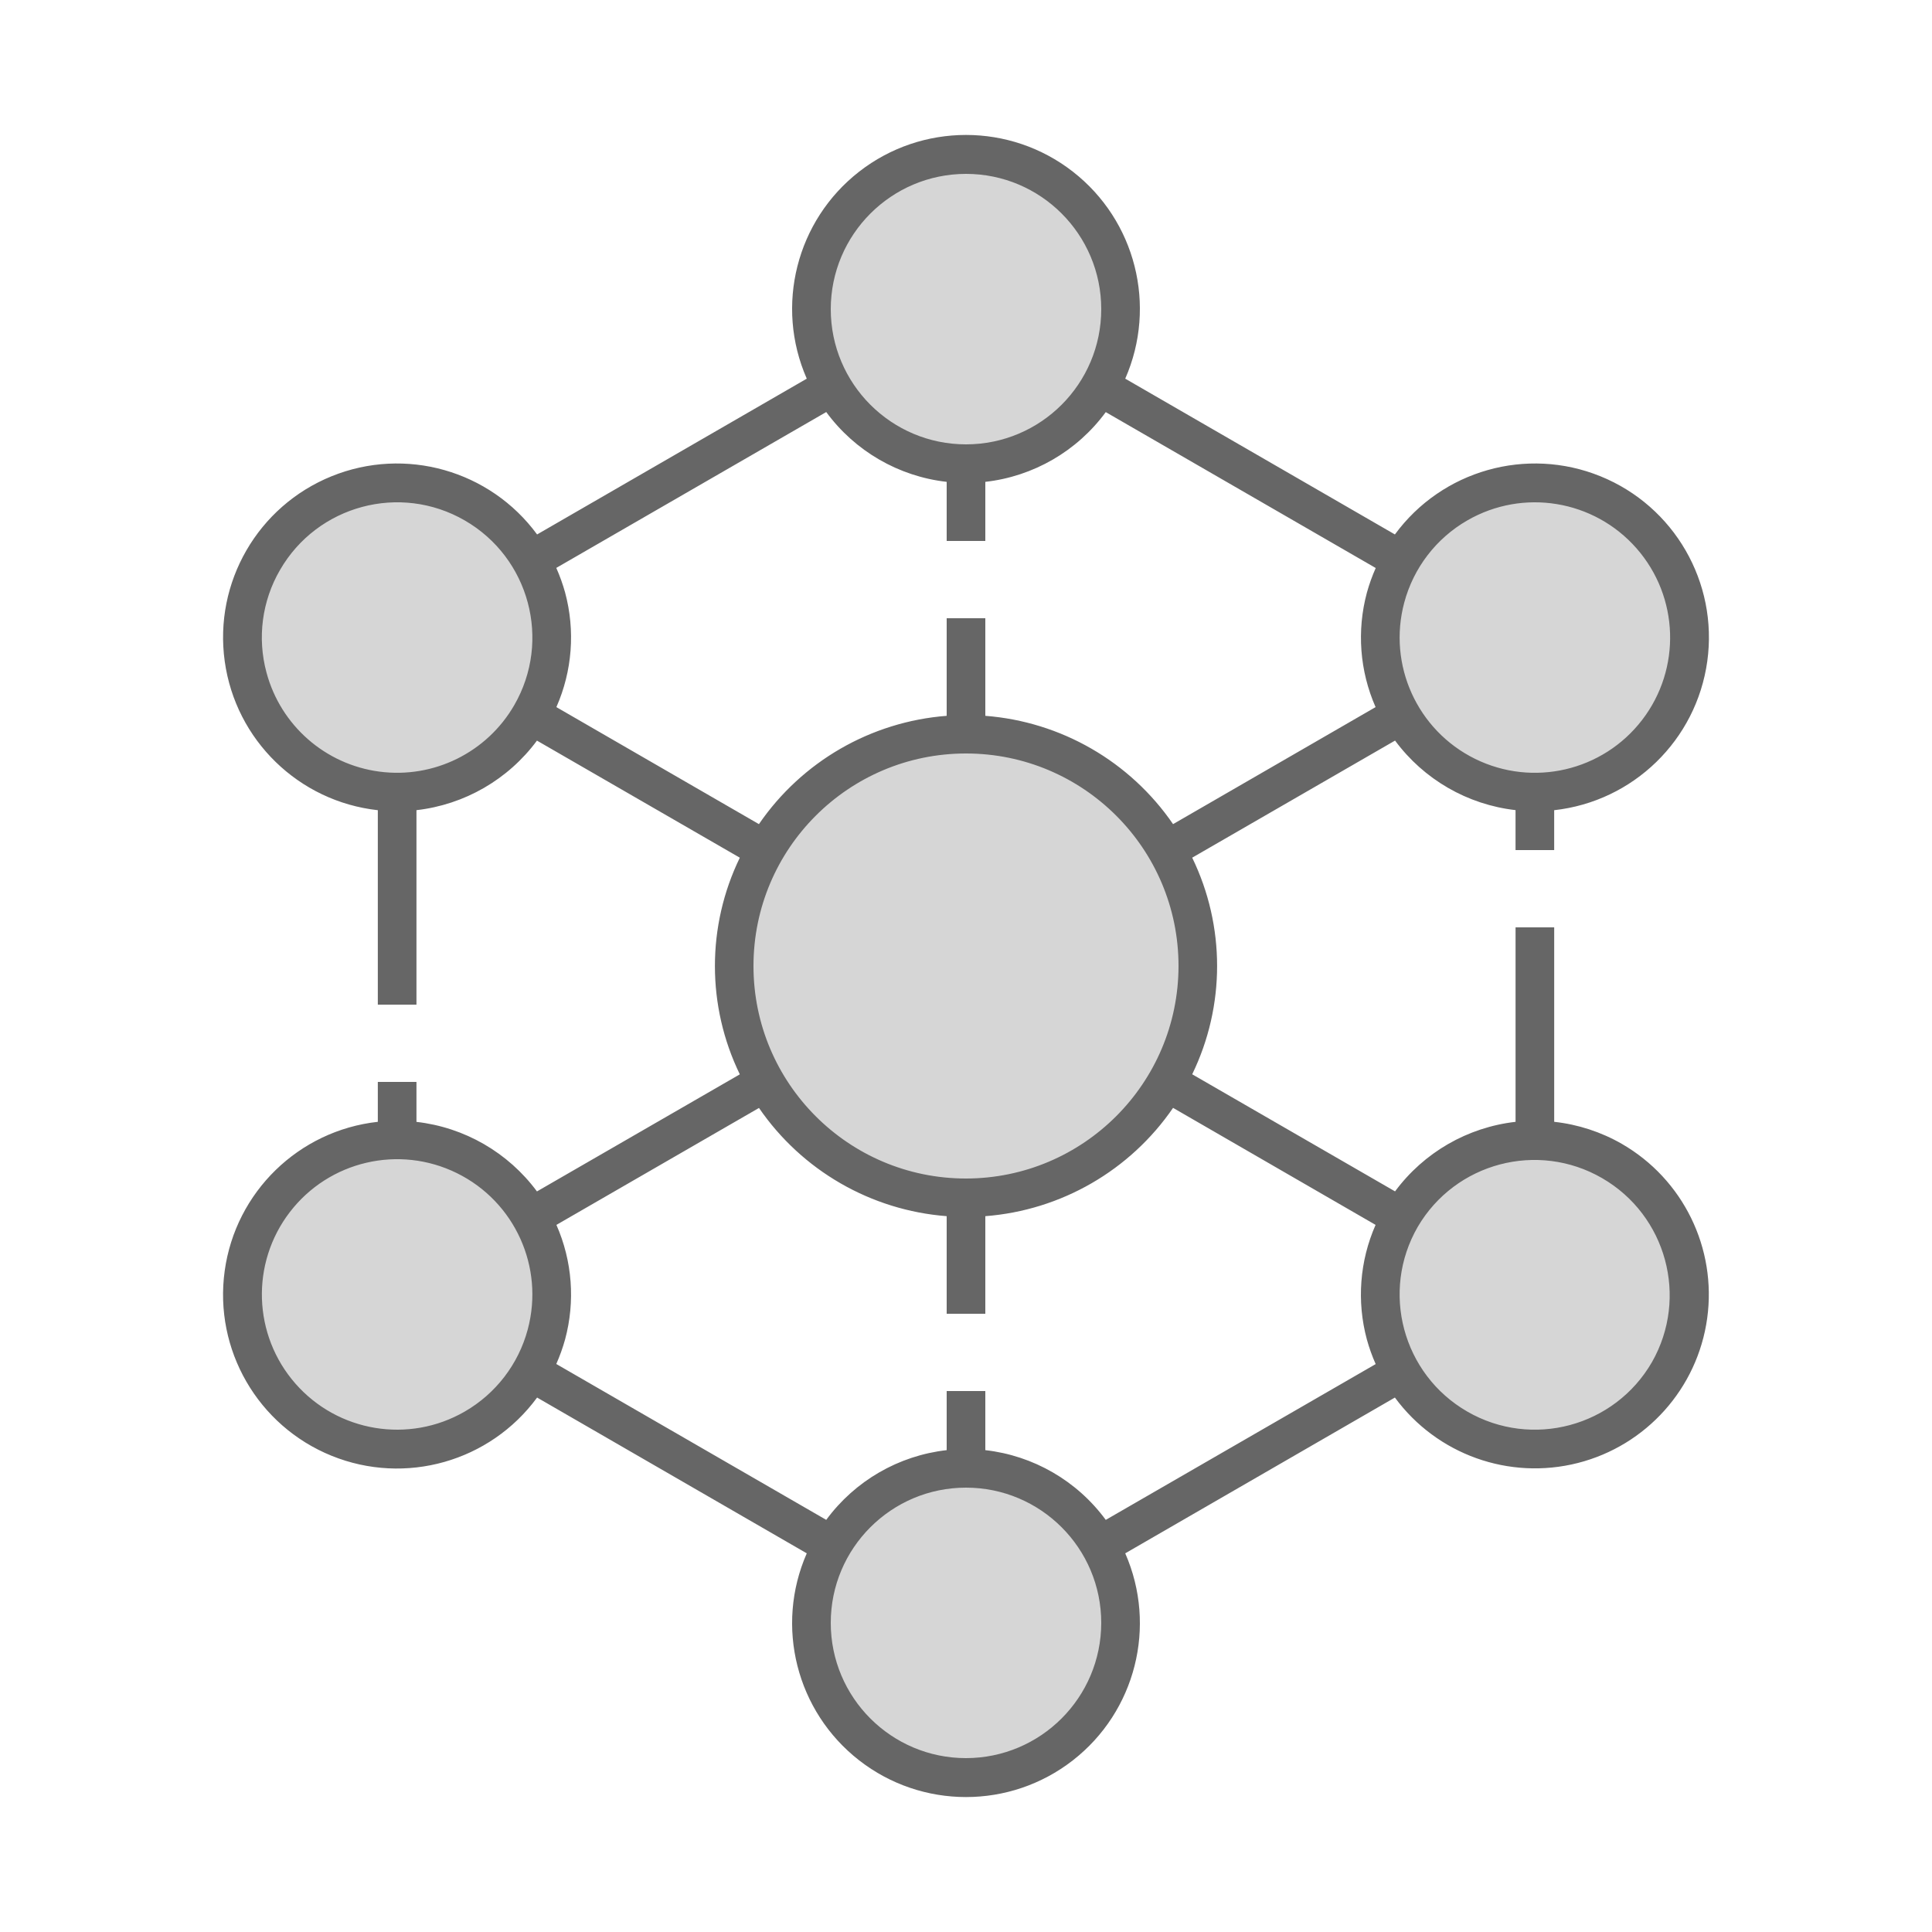
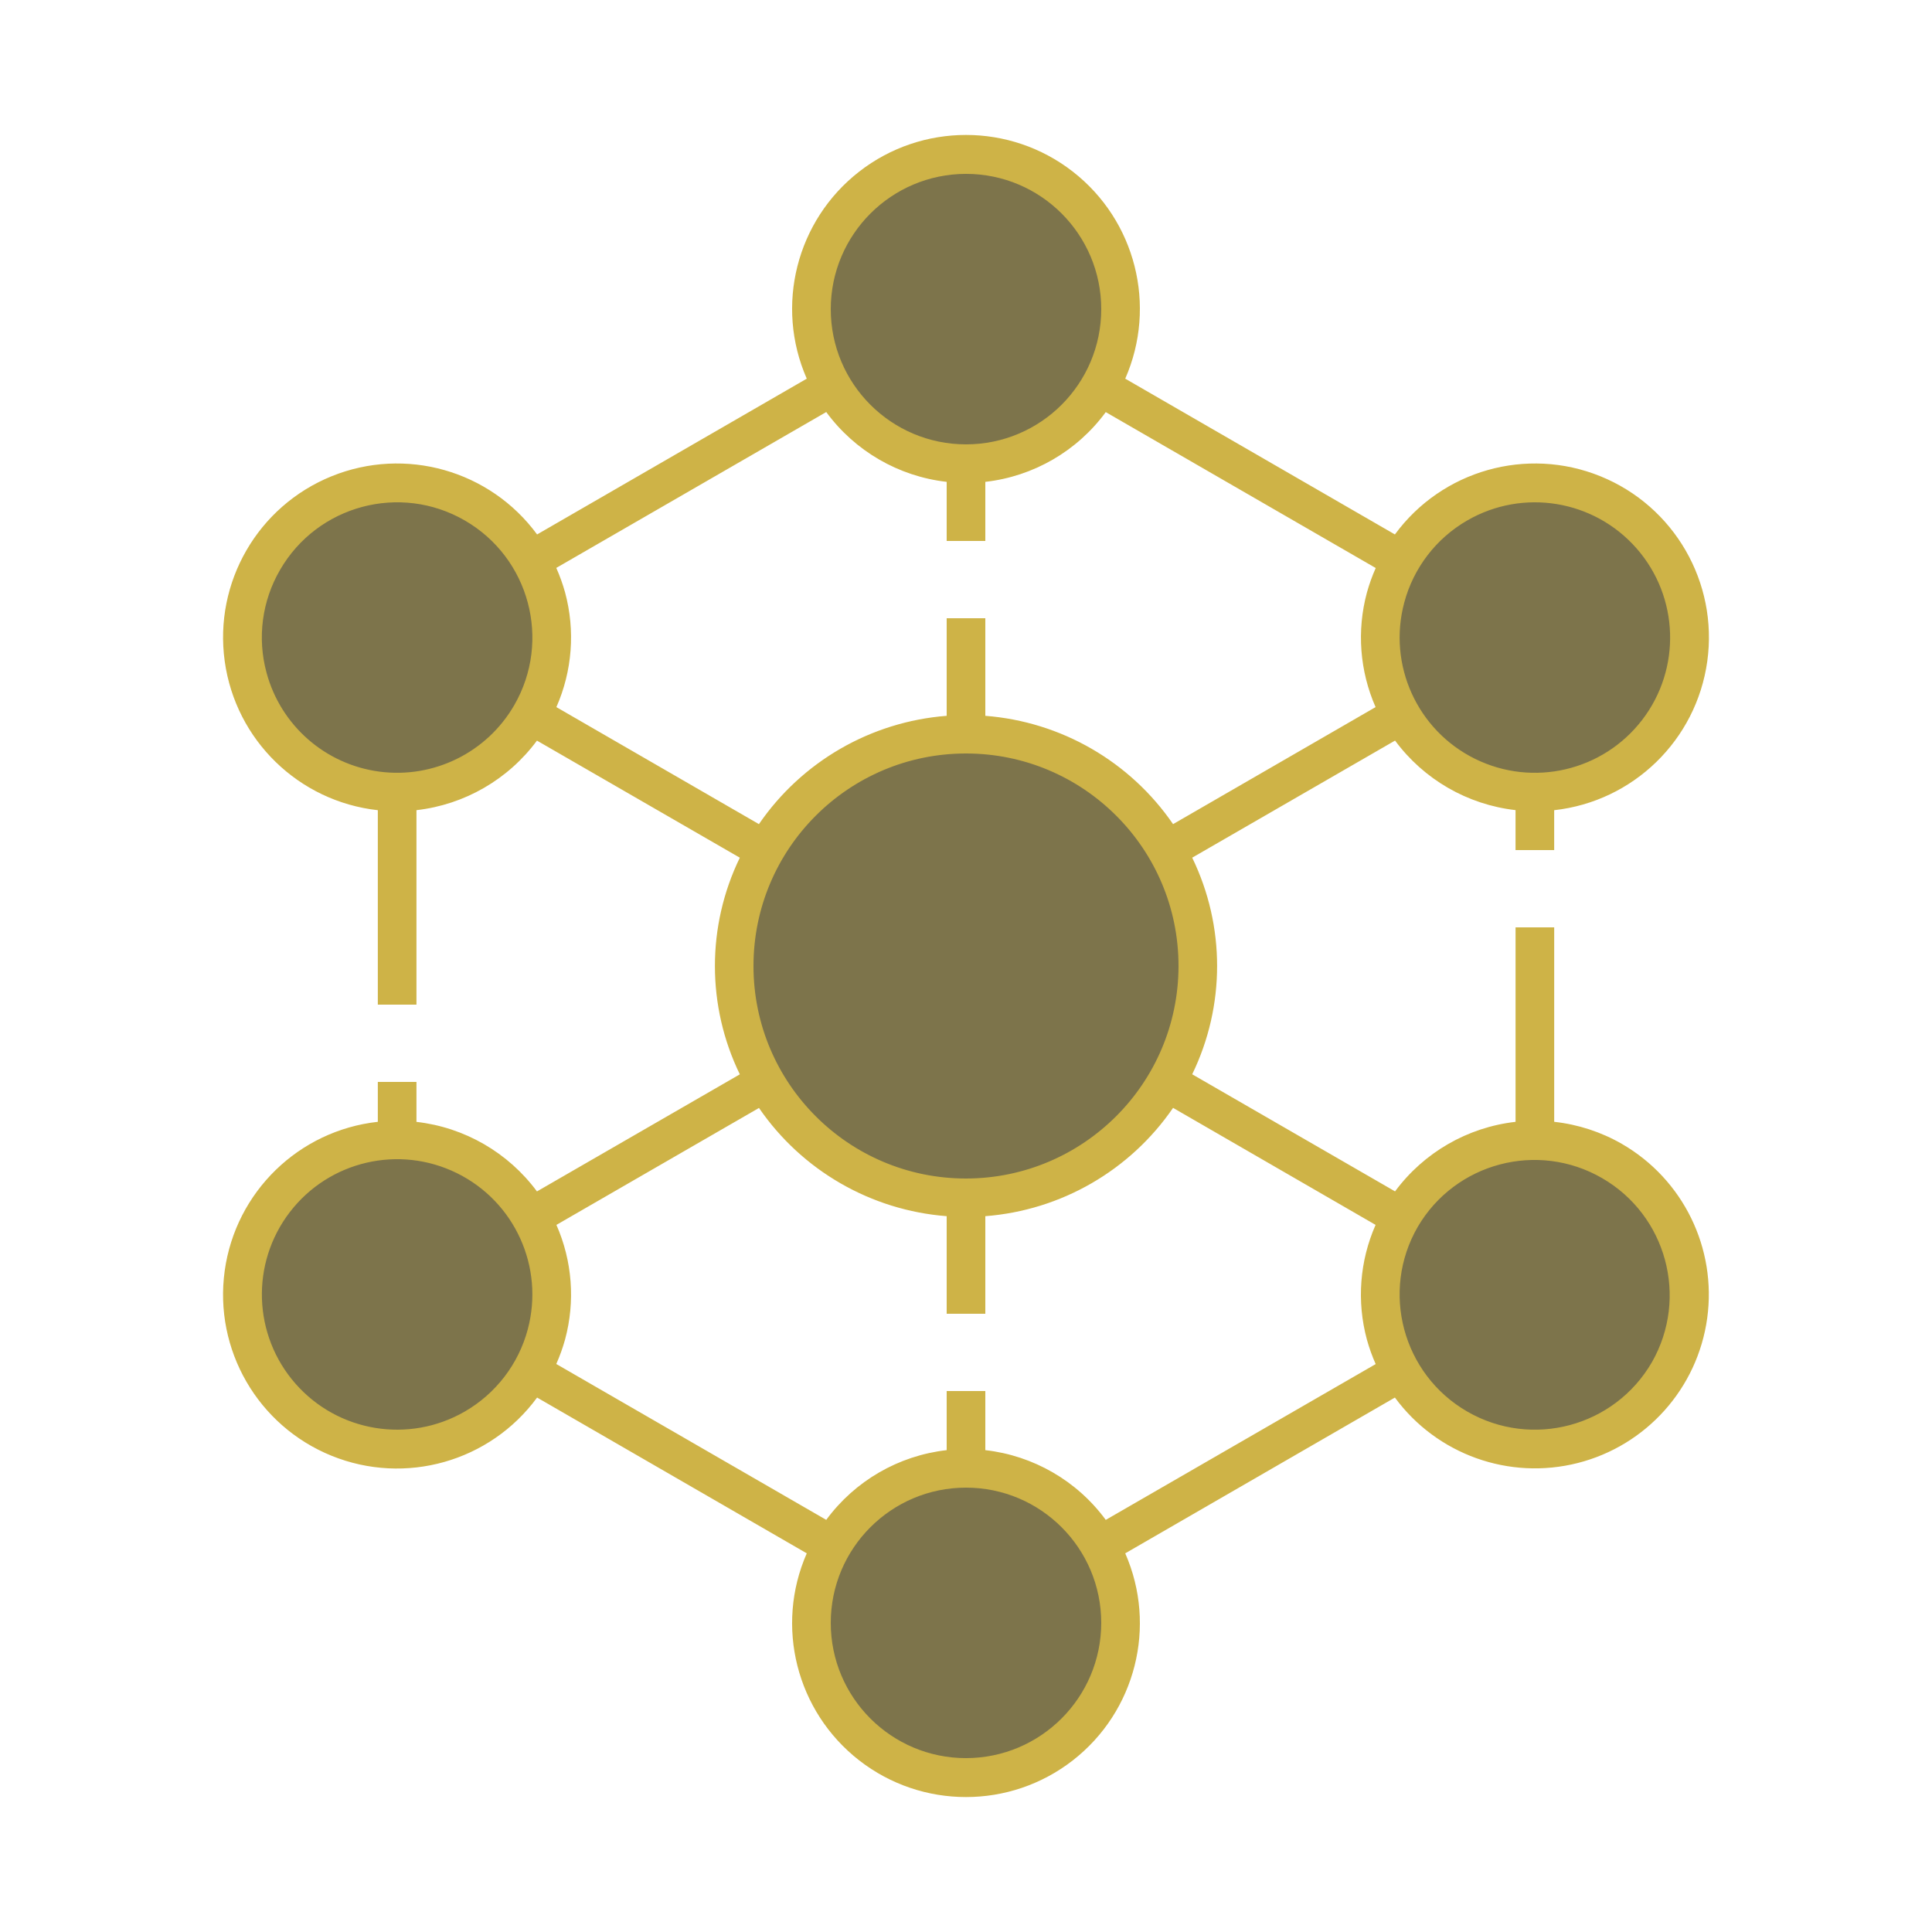
- <svg xmlns="http://www.w3.org/2000/svg" width="100" height="100" viewBox="0 0 100 100">
-   <defs>
-     <style type="text/css">
+ <svg xmlns="http://www.w3.org/2000/svg" width="100" height="100" viewBox="0 0 100 100" version="1.1" id="svg8100">
+   <defs id="defs8086">
+     <style type="text/css" id="style8084">
            .cls-1{fill:#d6d6d6}.cls-2{fill:#666}.cls-3{fill:none}
        </style>
  </defs>
  <g id="ic_empty_peers">
    <g id="Group_9024" data-name="Group 9024">
      <g id="Group_9023" data-name="Group 9023">
-         <circle id="Ellipse_618" cx="12" cy="12" r="12" class="cls-1" data-name="Ellipse 618" transform="translate(38 38)" />
-         <circle id="Ellipse_619" cx="8" cy="8" r="8" class="cls-1" data-name="Ellipse 619" transform="translate(42 8)" />
-         <circle id="Ellipse_620" cx="8" cy="8" r="8" class="cls-1" data-name="Ellipse 620" transform="translate(42 76)" />
-         <circle id="Ellipse_621" cx="8" cy="8" r="8" class="cls-1" data-name="Ellipse 621" transform="translate(12.555 25)" />
-         <circle id="Ellipse_622" cx="8" cy="8" r="8" class="cls-1" data-name="Ellipse 622" transform="translate(71.445 59)" />
-         <circle id="Ellipse_623" cx="8" cy="8" r="8" class="cls-1" data-name="Ellipse 623" transform="translate(12.555 59)" />
-         <circle id="Ellipse_624" cx="8" cy="8" r="8" class="cls-1" data-name="Ellipse 624" transform="translate(71.445 25)" />
+         <circle id="Ellipse_618" cx="12" cy="12" r="12" class="cls-1" data-name="Ellipse 618" transform="translate(38 38)" style="fill:#7d744b;fill-opacity:1" />
+         <circle id="Ellipse_619" cx="8" cy="8" r="8" class="cls-1" data-name="Ellipse 619" transform="translate(42 8)" style="fill:#7d744b;fill-opacity:1" />
+         <circle id="Ellipse_620" cx="8" cy="8" r="8" class="cls-1" data-name="Ellipse 620" transform="translate(42 76)" style="fill:#7d744b;fill-opacity:1" />
+         <circle id="Ellipse_621" cx="8" cy="8" r="8" class="cls-1" data-name="Ellipse 621" transform="translate(12.555 25)" style="fill:#7d744b;fill-opacity:1" />
+         <circle id="Ellipse_622" cx="8" cy="8" r="8" class="cls-1" data-name="Ellipse 622" transform="translate(71.445 59)" style="fill:#7d744b;fill-opacity:1" />
+         <circle id="Ellipse_623" cx="8" cy="8" r="8" class="cls-1" data-name="Ellipse 623" transform="translate(12.555 59)" style="fill:#7d744b;fill-opacity:1" />
+         <circle id="Ellipse_624" cx="8" cy="8" r="8" class="cls-1" data-name="Ellipse 624" transform="translate(71.445 25)" style="fill:#7d744b;fill-opacity:1" />
      </g>
-       <path id="Path_18980" d="M83.945 59.206a8.983 8.983 0 0 0-3.5-1.141V48h-2v10.066a9.028 9.028 0 0 0-6.237 3.6l-10.5-6.061a12.835 12.835 0 0 0 0-11.212l10.5-6.061a9.028 9.028 0 0 0 6.236 3.6V44h2v-2.064A9 9 0 1 0 72.2 27.663L58.242 19.6a9 9 0 1 0-16.484 0L27.8 27.663a9 9 0 1 0-8.244 14.273V52h2V41.934a9.032 9.032 0 0 0 6.237-3.6l10.5 6.06a12.839 12.839 0 0 0 0 11.214l-10.5 6.06a9.028 9.028 0 0 0-6.237-3.6V56h-2v2.065A9 9 0 1 0 27.8 72.337L41.758 80.4a9 9 0 1 0 16.484 0L72.2 72.337a9 9 0 1 0 11.745-13.131zM50 61a11 11 0 1 1 11-11 11.013 11.013 0 0 1-11 11zm25.945-34.062a7 7 0 1 1-3.261 4.25 6.986 6.986 0 0 1 3.261-4.25zM50 9a7 7 0 1 1-7 7 7.008 7.008 0 0 1 7-7zM26.617 36.5a7 7 0 0 1-12.823-1.688 6.953 6.953 0 0 1 .7-5.312 7 7 0 0 1 9.562-2.562 7 7 0 0 1 2.561 9.562zm2.181.1a8.935 8.935 0 0 0 .451-5.934 9.138 9.138 0 0 0-.456-1.271l13.973-8.068A8.992 8.992 0 0 0 49 24.941V28h2v-3.059a8.992 8.992 0 0 0 6.234-3.61L71.207 29.4a9.2 9.2 0 0 0-.456 1.272A8.935 8.935 0 0 0 71.2 36.6l-10.482 6.057A13 13 0 0 0 51 37.051V32h-2v5.051a13 13 0 0 0-9.718 5.606zm-4.743 36.462a7 7 0 1 1 3.261-4.25 6.99 6.99 0 0 1-3.261 4.25zM50 91a7 7 0 1 1 7-7 7.008 7.008 0 0 1-7 7zm7.234-12.331A8.992 8.992 0 0 0 51 75.059V72h-2v3.059a8.994 8.994 0 0 0-6.234 3.609L28.793 70.6a9.151 9.151 0 0 0 .456-1.272A8.932 8.932 0 0 0 28.8 63.4l10.485-6.053A13 13 0 0 0 49 62.949V68h2v-5.051a13 13 0 0 0 9.718-5.606L71.2 63.4a8.932 8.932 0 0 0-.451 5.933 9.151 9.151 0 0 0 .456 1.272zM85.507 70.5a7 7 0 0 1-9.562 2.562 7 7 0 0 1-2.562-9.562 7 7 0 0 1 12.124 7z" class="cls-2" data-name="Path 18980" />
+       <path id="Path_18980" d="M83.945 59.206a8.983 8.983 0 0 0-3.5-1.141V48h-2v10.066a9.028 9.028 0 0 0-6.237 3.6l-10.5-6.061a12.835 12.835 0 0 0 0-11.212l10.5-6.061a9.028 9.028 0 0 0 6.236 3.6V44h2v-2.064A9 9 0 1 0 72.2 27.663L58.242 19.6a9 9 0 1 0-16.484 0L27.8 27.663a9 9 0 1 0-8.244 14.273V52h2V41.934a9.032 9.032 0 0 0 6.237-3.6l10.5 6.06a12.839 12.839 0 0 0 0 11.214l-10.5 6.06a9.028 9.028 0 0 0-6.237-3.6V56h-2v2.065A9 9 0 1 0 27.8 72.337L41.758 80.4a9 9 0 1 0 16.484 0L72.2 72.337a9 9 0 1 0 11.745-13.131zM50 61a11 11 0 1 1 11-11 11.013 11.013 0 0 1-11 11zm25.945-34.062a7 7 0 1 1-3.261 4.25 6.986 6.986 0 0 1 3.261-4.25zM50 9a7 7 0 1 1-7 7 7.008 7.008 0 0 1 7-7zM26.617 36.5a7 7 0 0 1-12.823-1.688 6.953 6.953 0 0 1 .7-5.312 7 7 0 0 1 9.562-2.562 7 7 0 0 1 2.561 9.562zm2.181.1a8.935 8.935 0 0 0 .451-5.934 9.138 9.138 0 0 0-.456-1.271l13.973-8.068A8.992 8.992 0 0 0 49 24.941V28h2v-3.059a8.992 8.992 0 0 0 6.234-3.61L71.207 29.4a9.2 9.2 0 0 0-.456 1.272A8.935 8.935 0 0 0 71.2 36.6l-10.482 6.057A13 13 0 0 0 51 37.051V32h-2v5.051a13 13 0 0 0-9.718 5.606zm-4.743 36.462a7 7 0 1 1 3.261-4.25 6.99 6.99 0 0 1-3.261 4.25zM50 91a7 7 0 1 1 7-7 7.008 7.008 0 0 1-7 7zm7.234-12.331A8.992 8.992 0 0 0 51 75.059V72h-2v3.059a8.994 8.994 0 0 0-6.234 3.609L28.793 70.6a9.151 9.151 0 0 0 .456-1.272A8.932 8.932 0 0 0 28.8 63.4l10.485-6.053A13 13 0 0 0 49 62.949V68h2v-5.051a13 13 0 0 0 9.718-5.606L71.2 63.4a8.932 8.932 0 0 0-.451 5.933 9.151 9.151 0 0 0 .456 1.272zM85.507 70.5a7 7 0 0 1-9.562 2.562 7 7 0 0 1-2.562-9.562 7 7 0 0 1 12.124 7z" class="cls-2" data-name="Path 18980" style="fill:#ceb347;fill-opacity:1" />
    </g>
    <path id="Rectangle_4675" d="M0 0h100v100H0z" class="cls-3" data-name="Rectangle 4675" />
  </g>
</svg>
